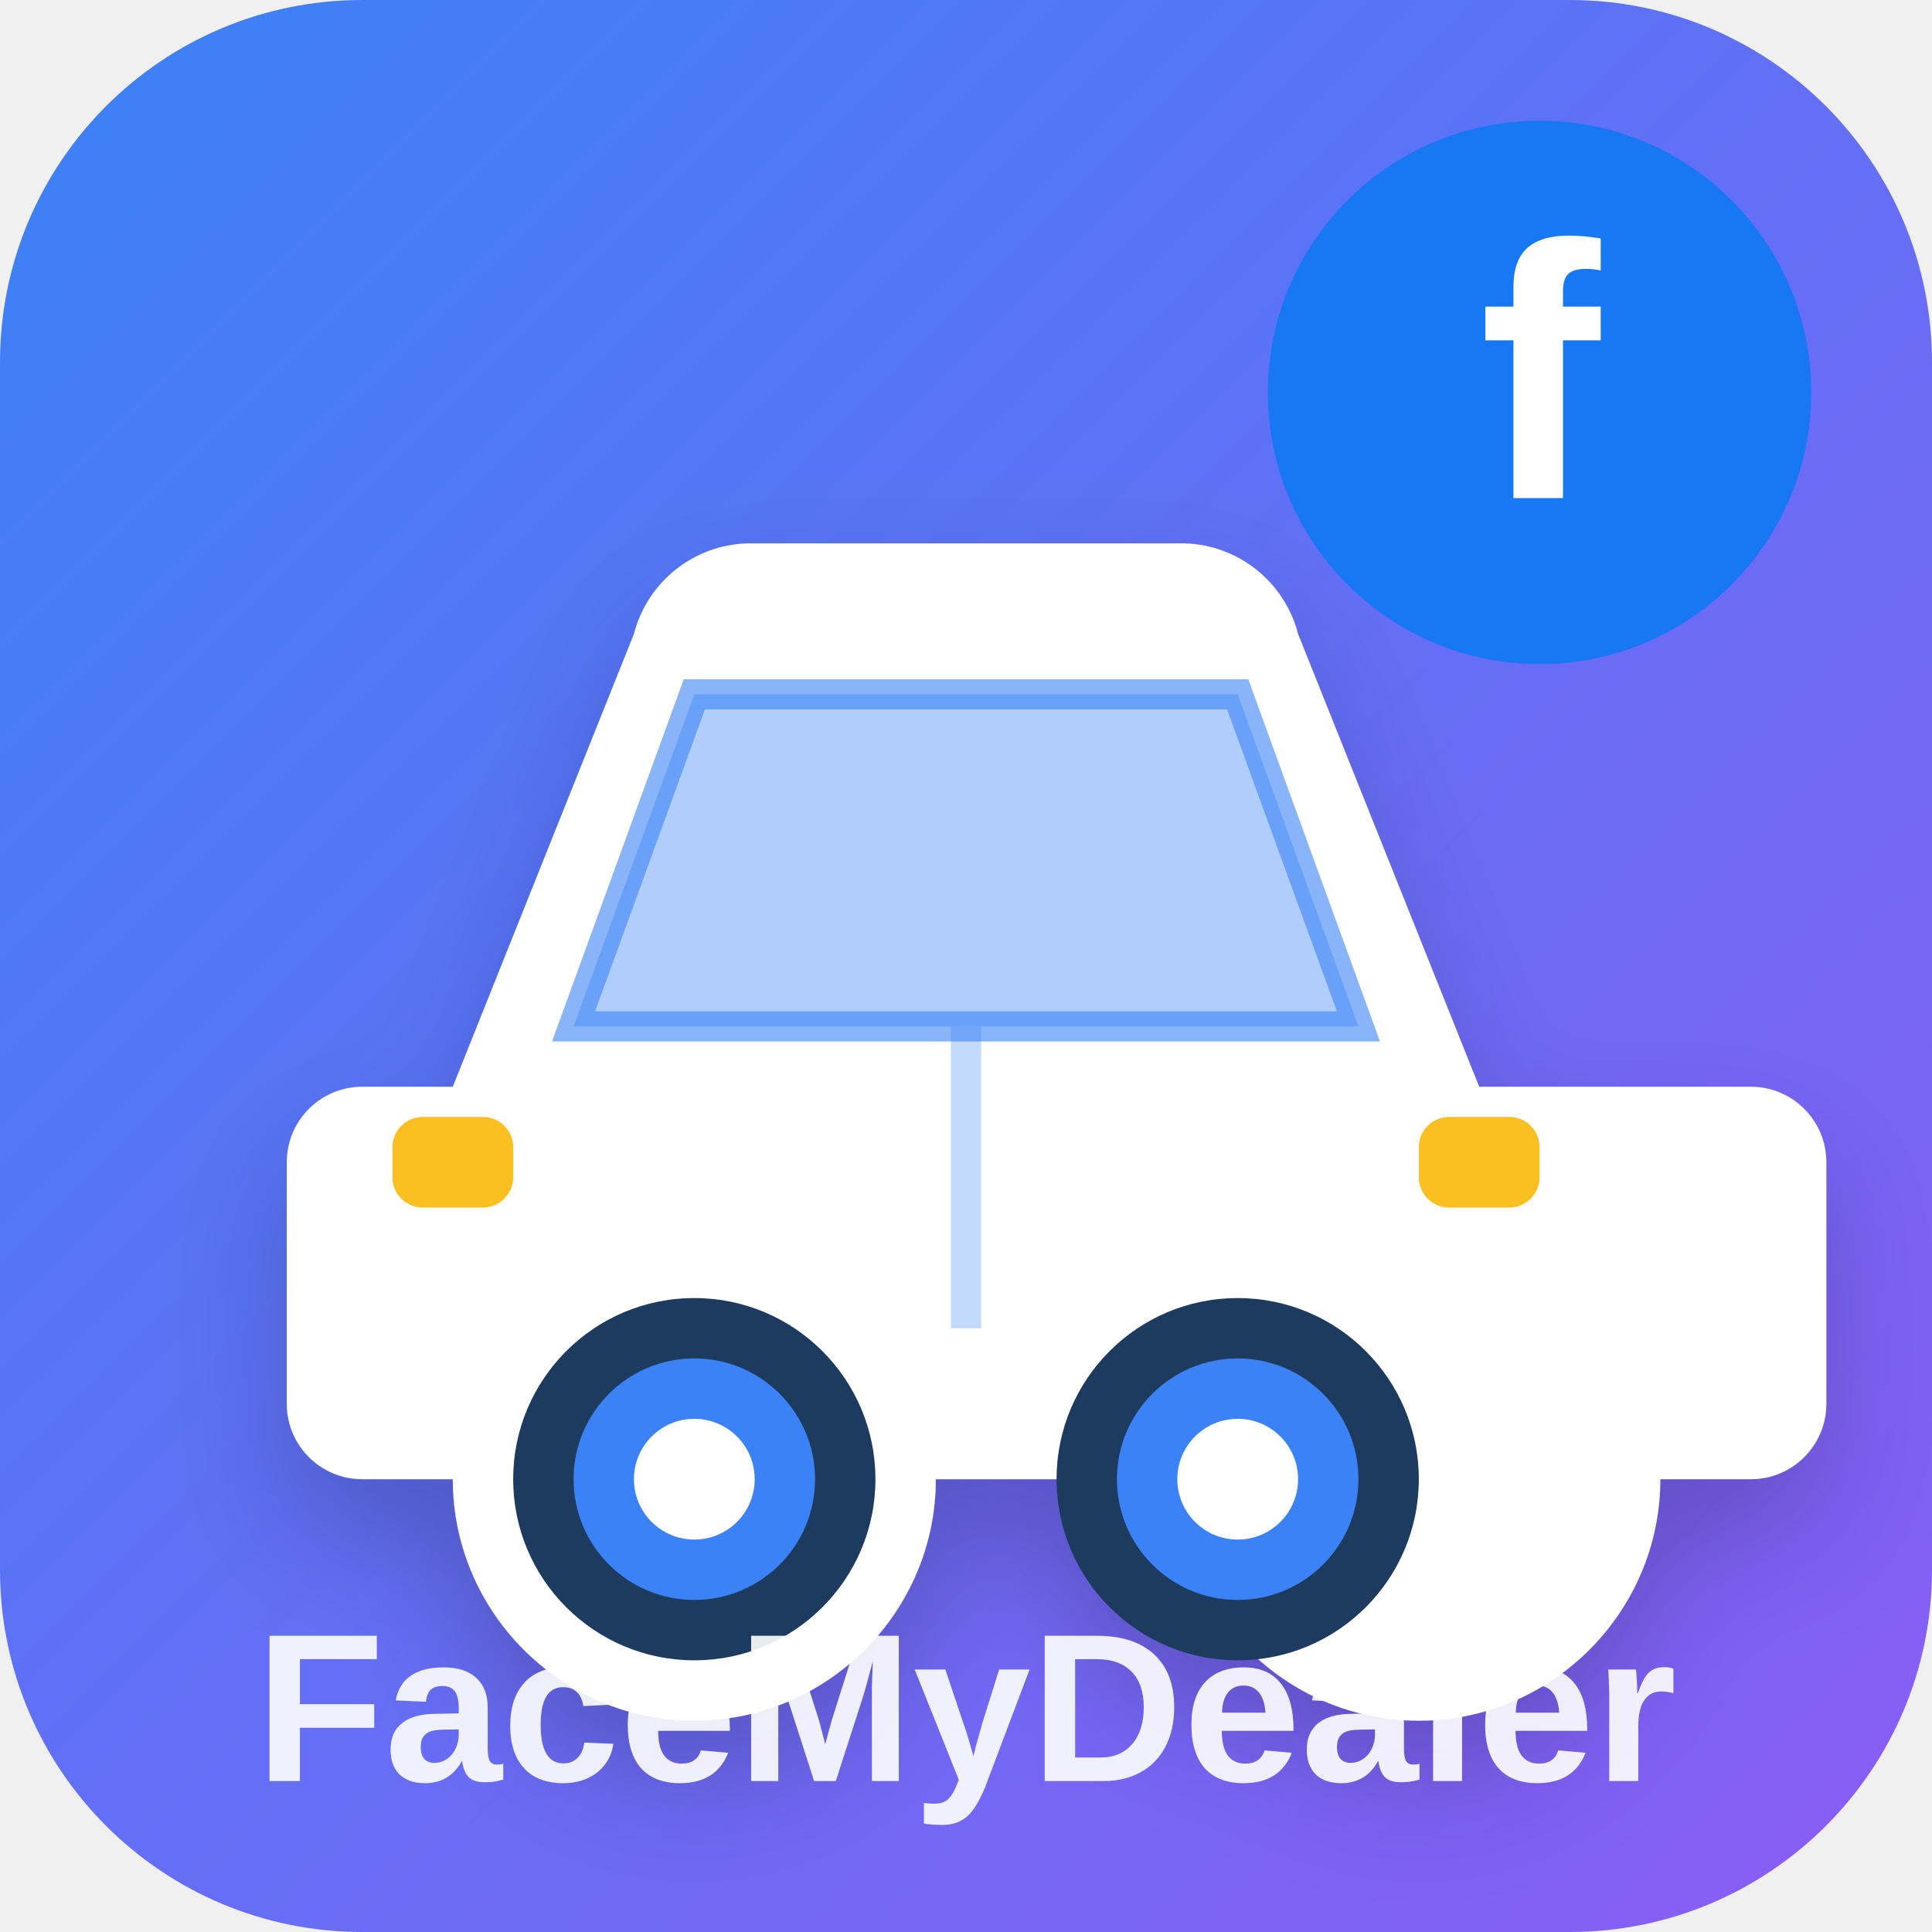
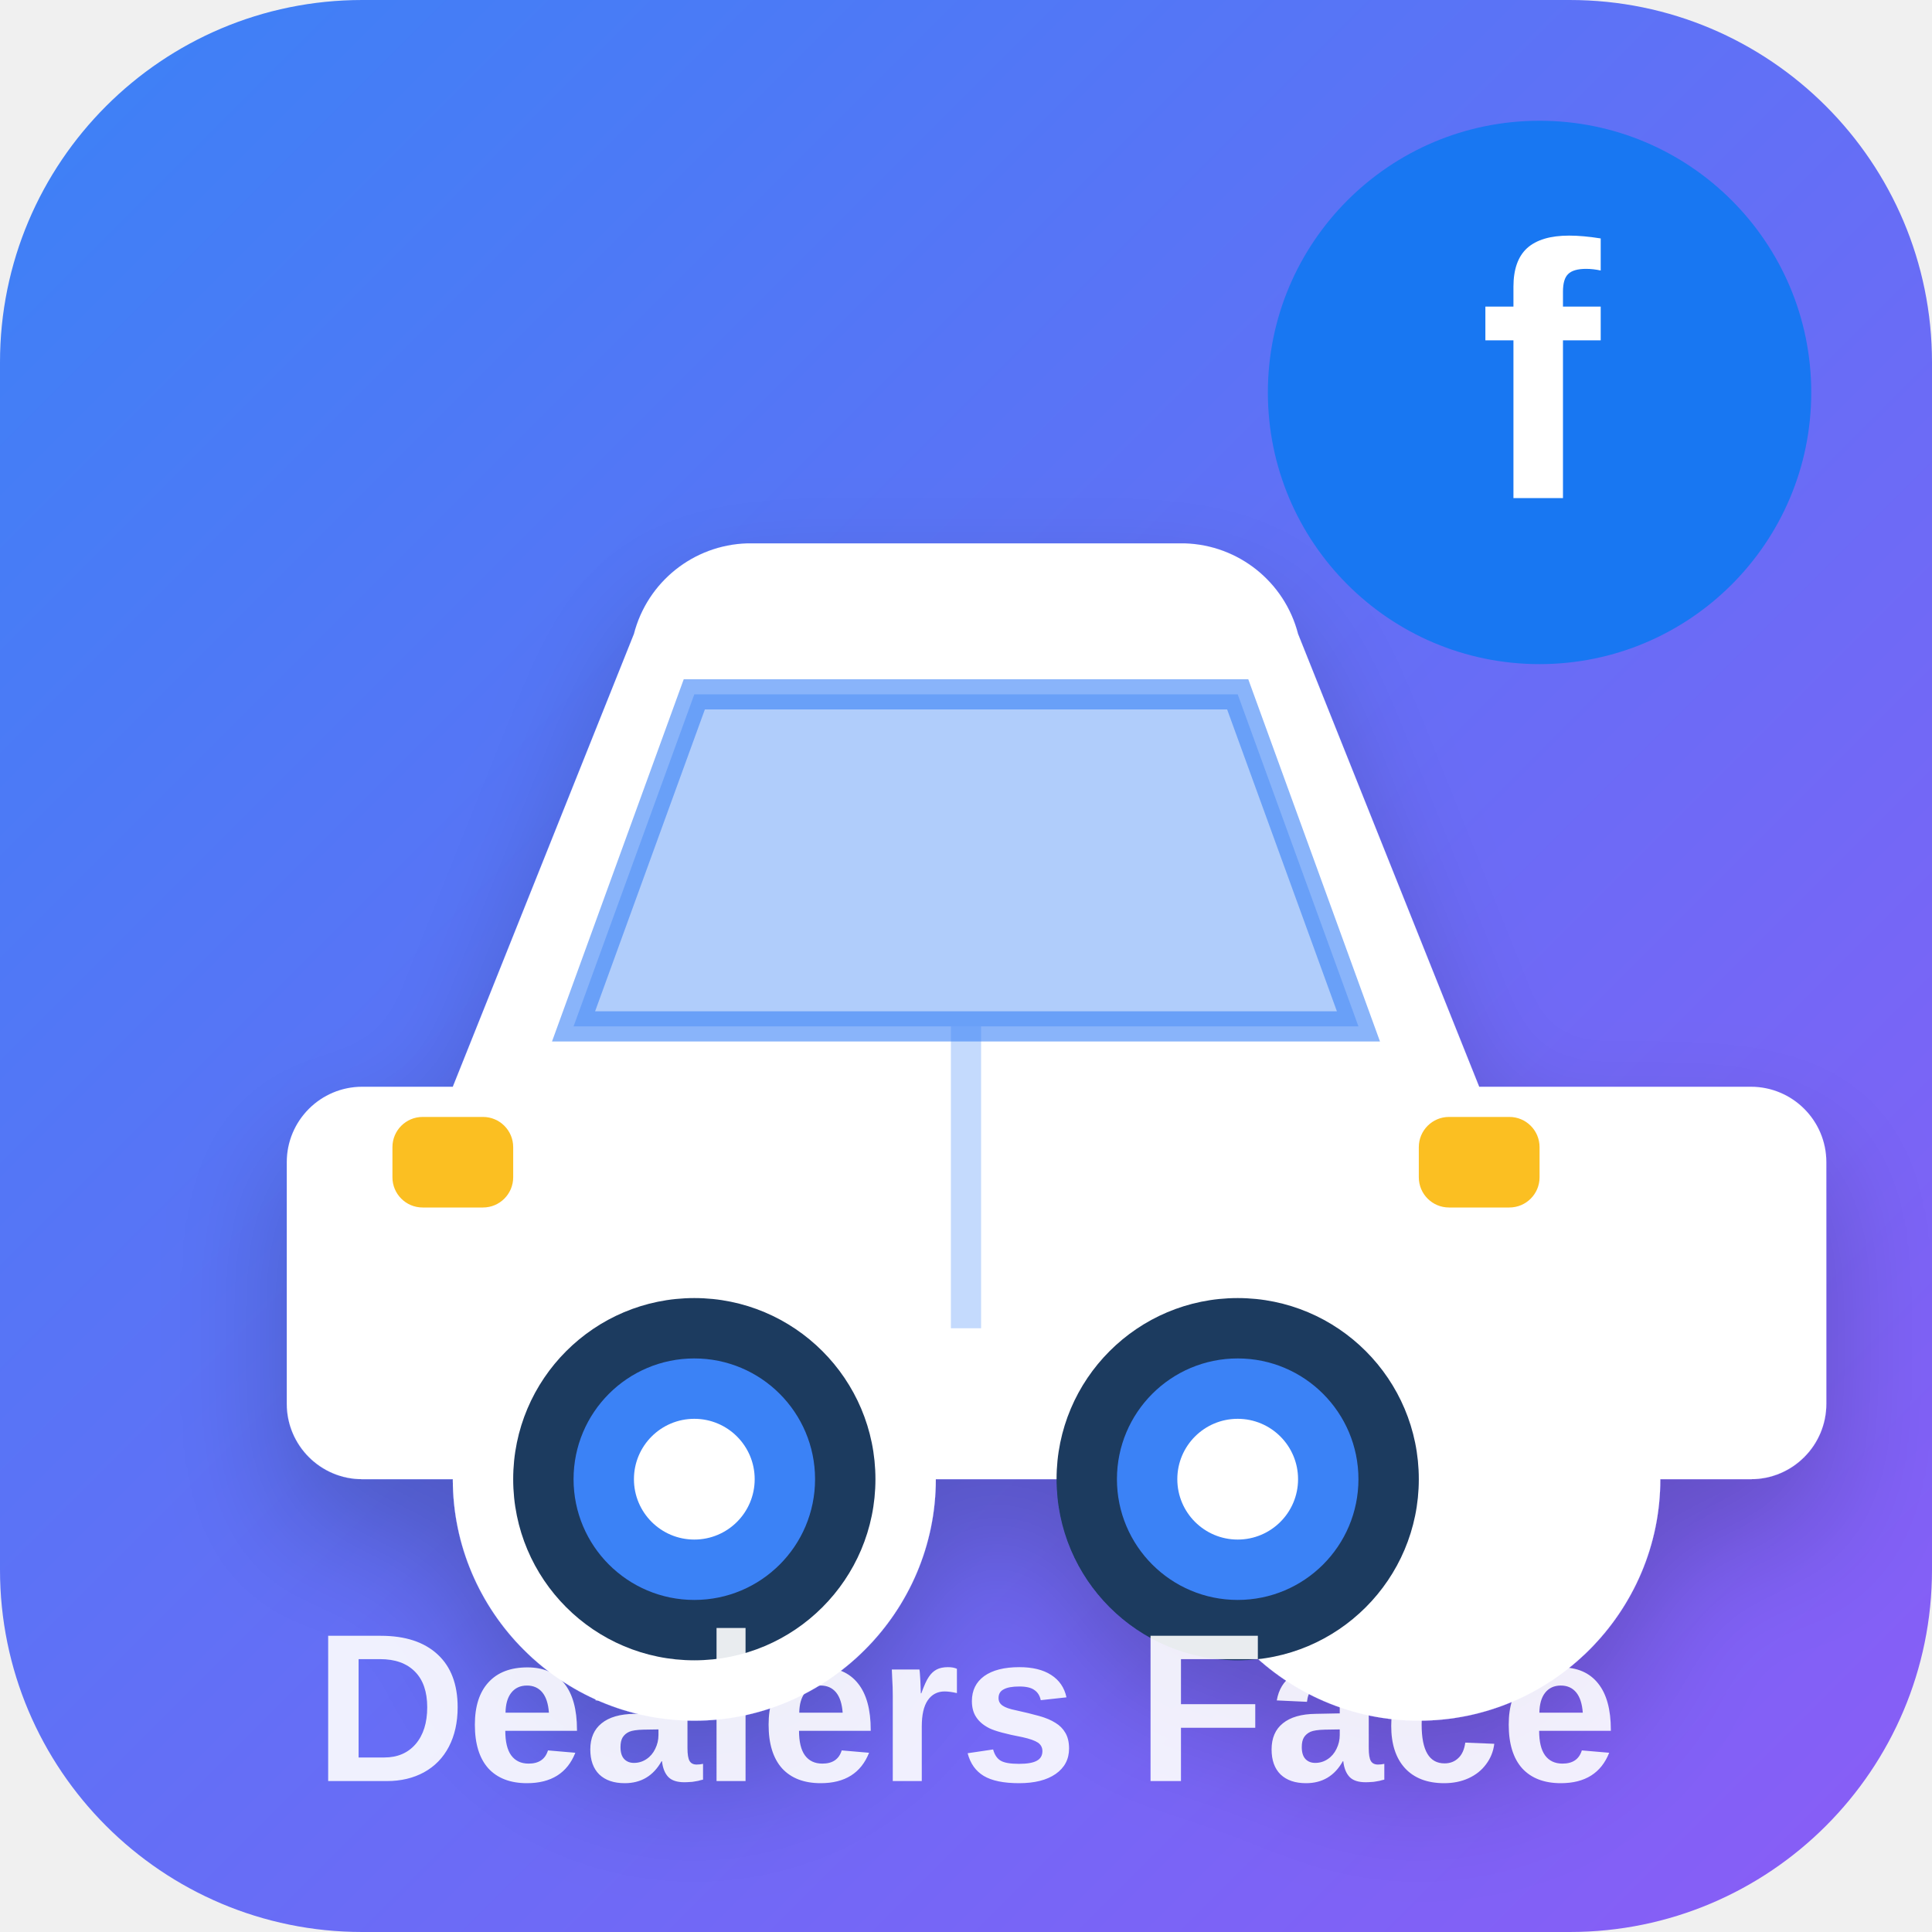
<svg xmlns="http://www.w3.org/2000/svg" width="128" height="128" viewBox="0 0 128 128">
  <defs>
    <linearGradient id="grad128" x1="0%" y1="0%" x2="100%" y2="100%">
      <stop offset="0%" style="stop-color:#3b82f6;stop-opacity:1" />
      <stop offset="100%" style="stop-color:#8b5cf6;stop-opacity:1" />
    </linearGradient>
    <filter id="shadow" x="-20%" y="-20%" width="140%" height="140%">
      <feDropShadow dx="0" dy="4" stdDeviation="4" flood-opacity="0.2" />
    </filter>
  </defs>
  <rect width="128" height="128" rx="24" fill="url(#grad128)" />
  <g transform="translate(14, 30)" filter="url(#shadow)">
    <path d="M90 42H84L72 12a8 8 0 0 0-7.5-6H35.5a8 8 0 0 0-7.5 6L16 42h-6a5 5 0 0 0-5 5v16a5 5 0 0 0 5 5h6c0 8.8 7.2 16 16 16s16-7.2 16-16h16c0 8.8 7.2 16 16 16s16-7.2 16-16h6a5 5 0 0 0 5-5V47a5 5 0 0 0-5-5z" fill="white" />
    <path d="M32 16l-8 22h52l-8-22z" fill="rgba(59, 130, 246, 0.4)" stroke="rgba(59, 130, 246, 0.6)" stroke-width="2" />
    <circle cx="32" cy="68" r="12" fill="#1e3a5f" />
    <circle cx="32" cy="68" r="8" fill="#3b82f6" />
    <circle cx="32" cy="68" r="4" fill="white" />
    <circle cx="68" cy="68" r="12" fill="#1e3a5f" />
    <circle cx="68" cy="68" r="8" fill="#3b82f6" />
    <circle cx="68" cy="68" r="4" fill="white" />
    <rect x="80" y="44" width="8" height="6" rx="2" fill="#fbbf24" />
    <rect x="12" y="44" width="8" height="6" rx="2" fill="#fbbf24" />
    <line x1="50" y1="38" x2="50" y2="58" stroke="rgba(59, 130, 246, 0.3)" stroke-width="2" />
  </g>
  <circle cx="102" cy="26" r="18" fill="#1877f2" />
  <text x="102" y="33" font-family="Arial, sans-serif" font-size="24" font-weight="bold" fill="white" text-anchor="middle">f</text>
-   <text x="64" y="118" font-family="Arial, sans-serif" font-size="14" font-weight="bold" fill="white" text-anchor="middle" opacity="0.9">FaceMyDealer</text>
+   <text x="64" y="118" font-family="Arial, sans-serif" font-size="14" font-weight="bold" fill="white" text-anchor="middle" opacity="0.9">Dealers Face</text>
</svg>
